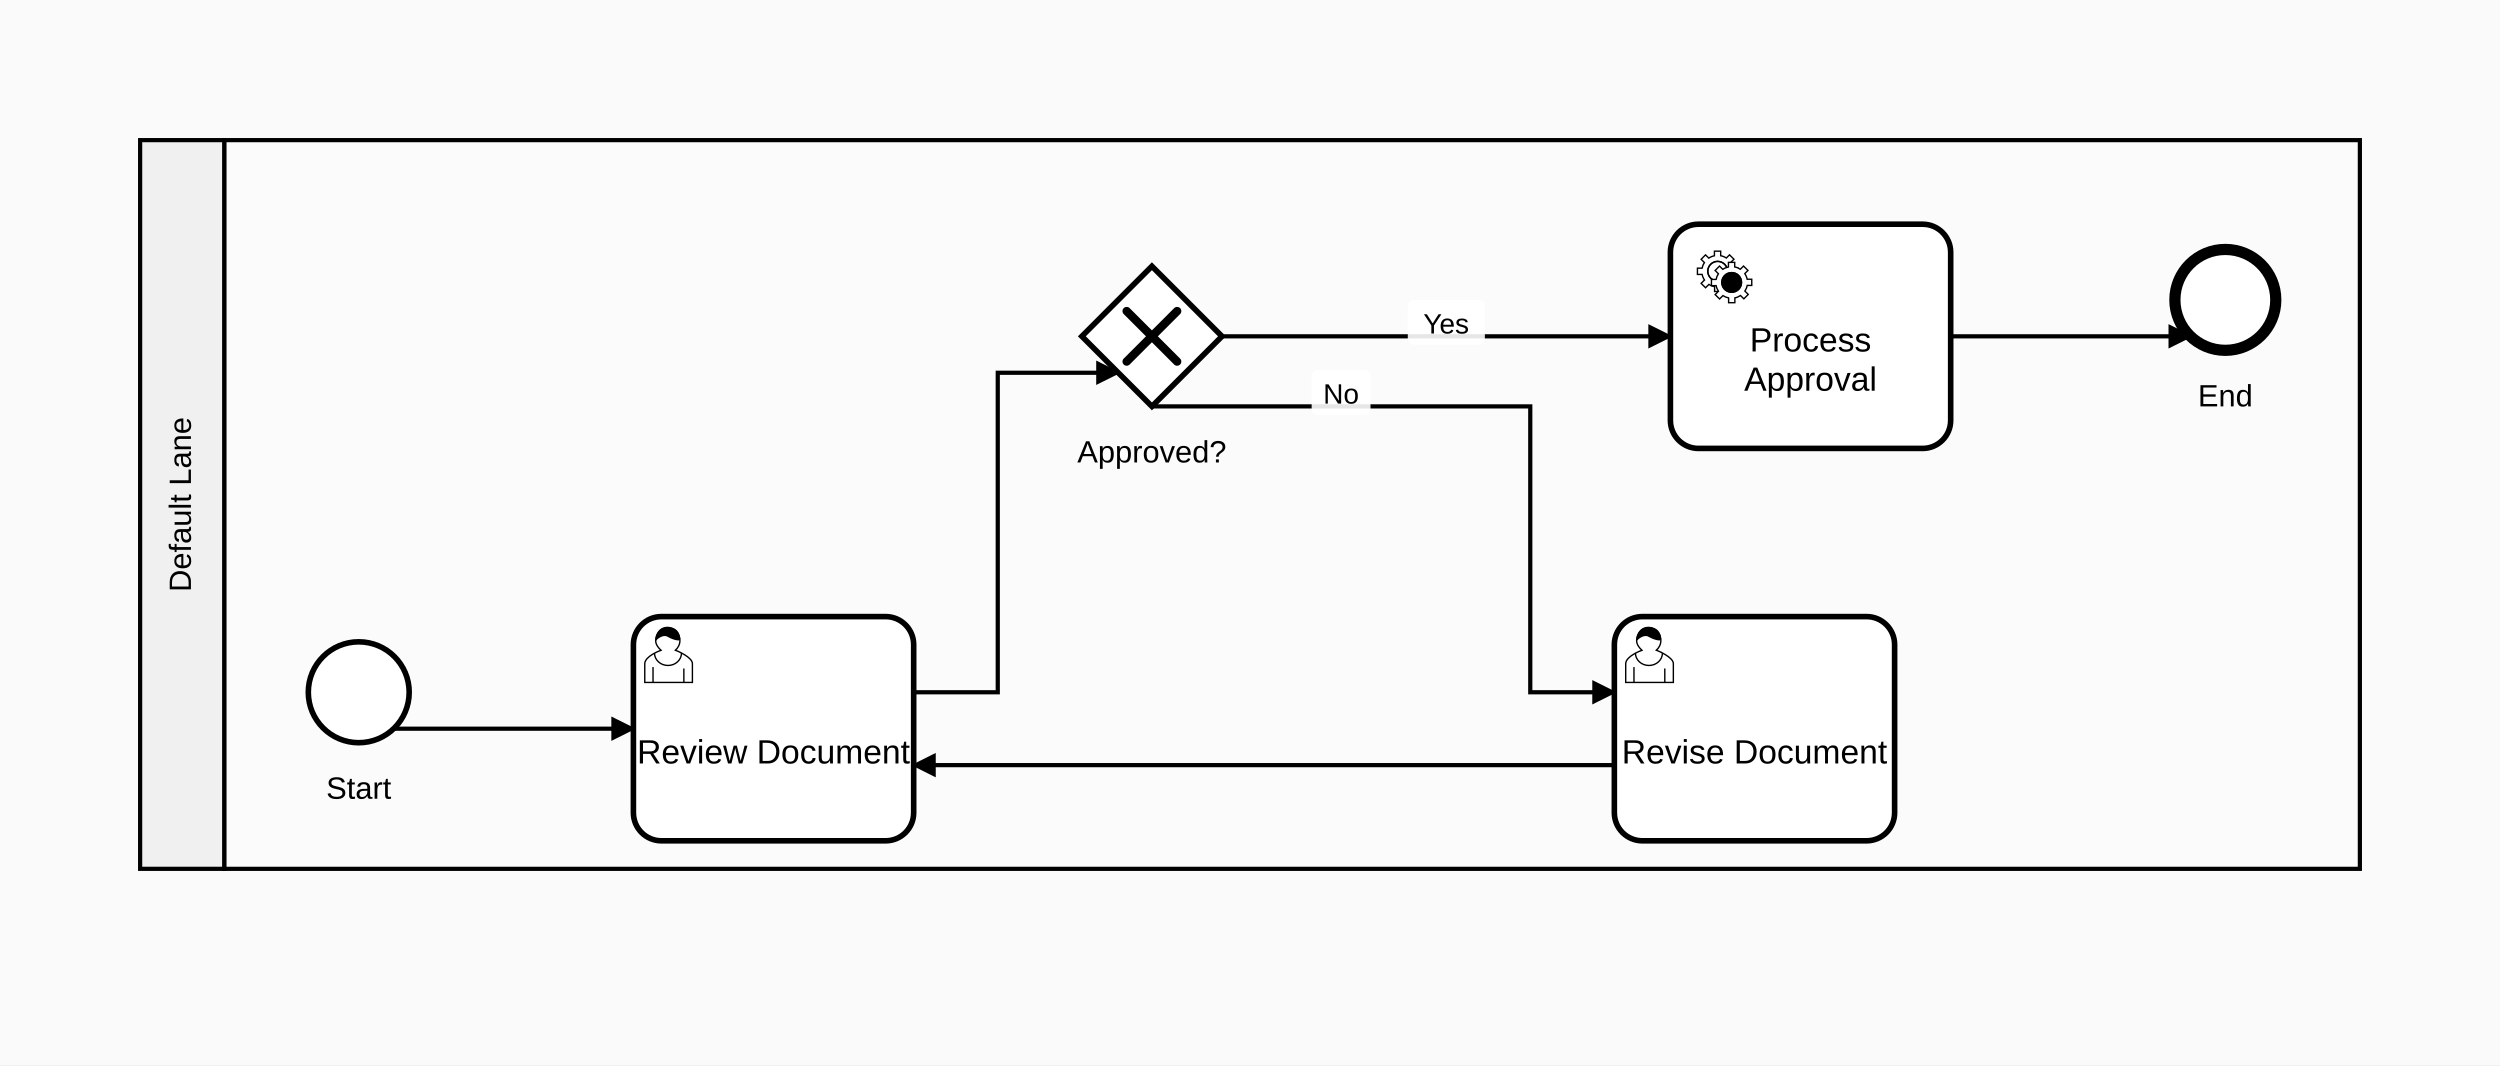
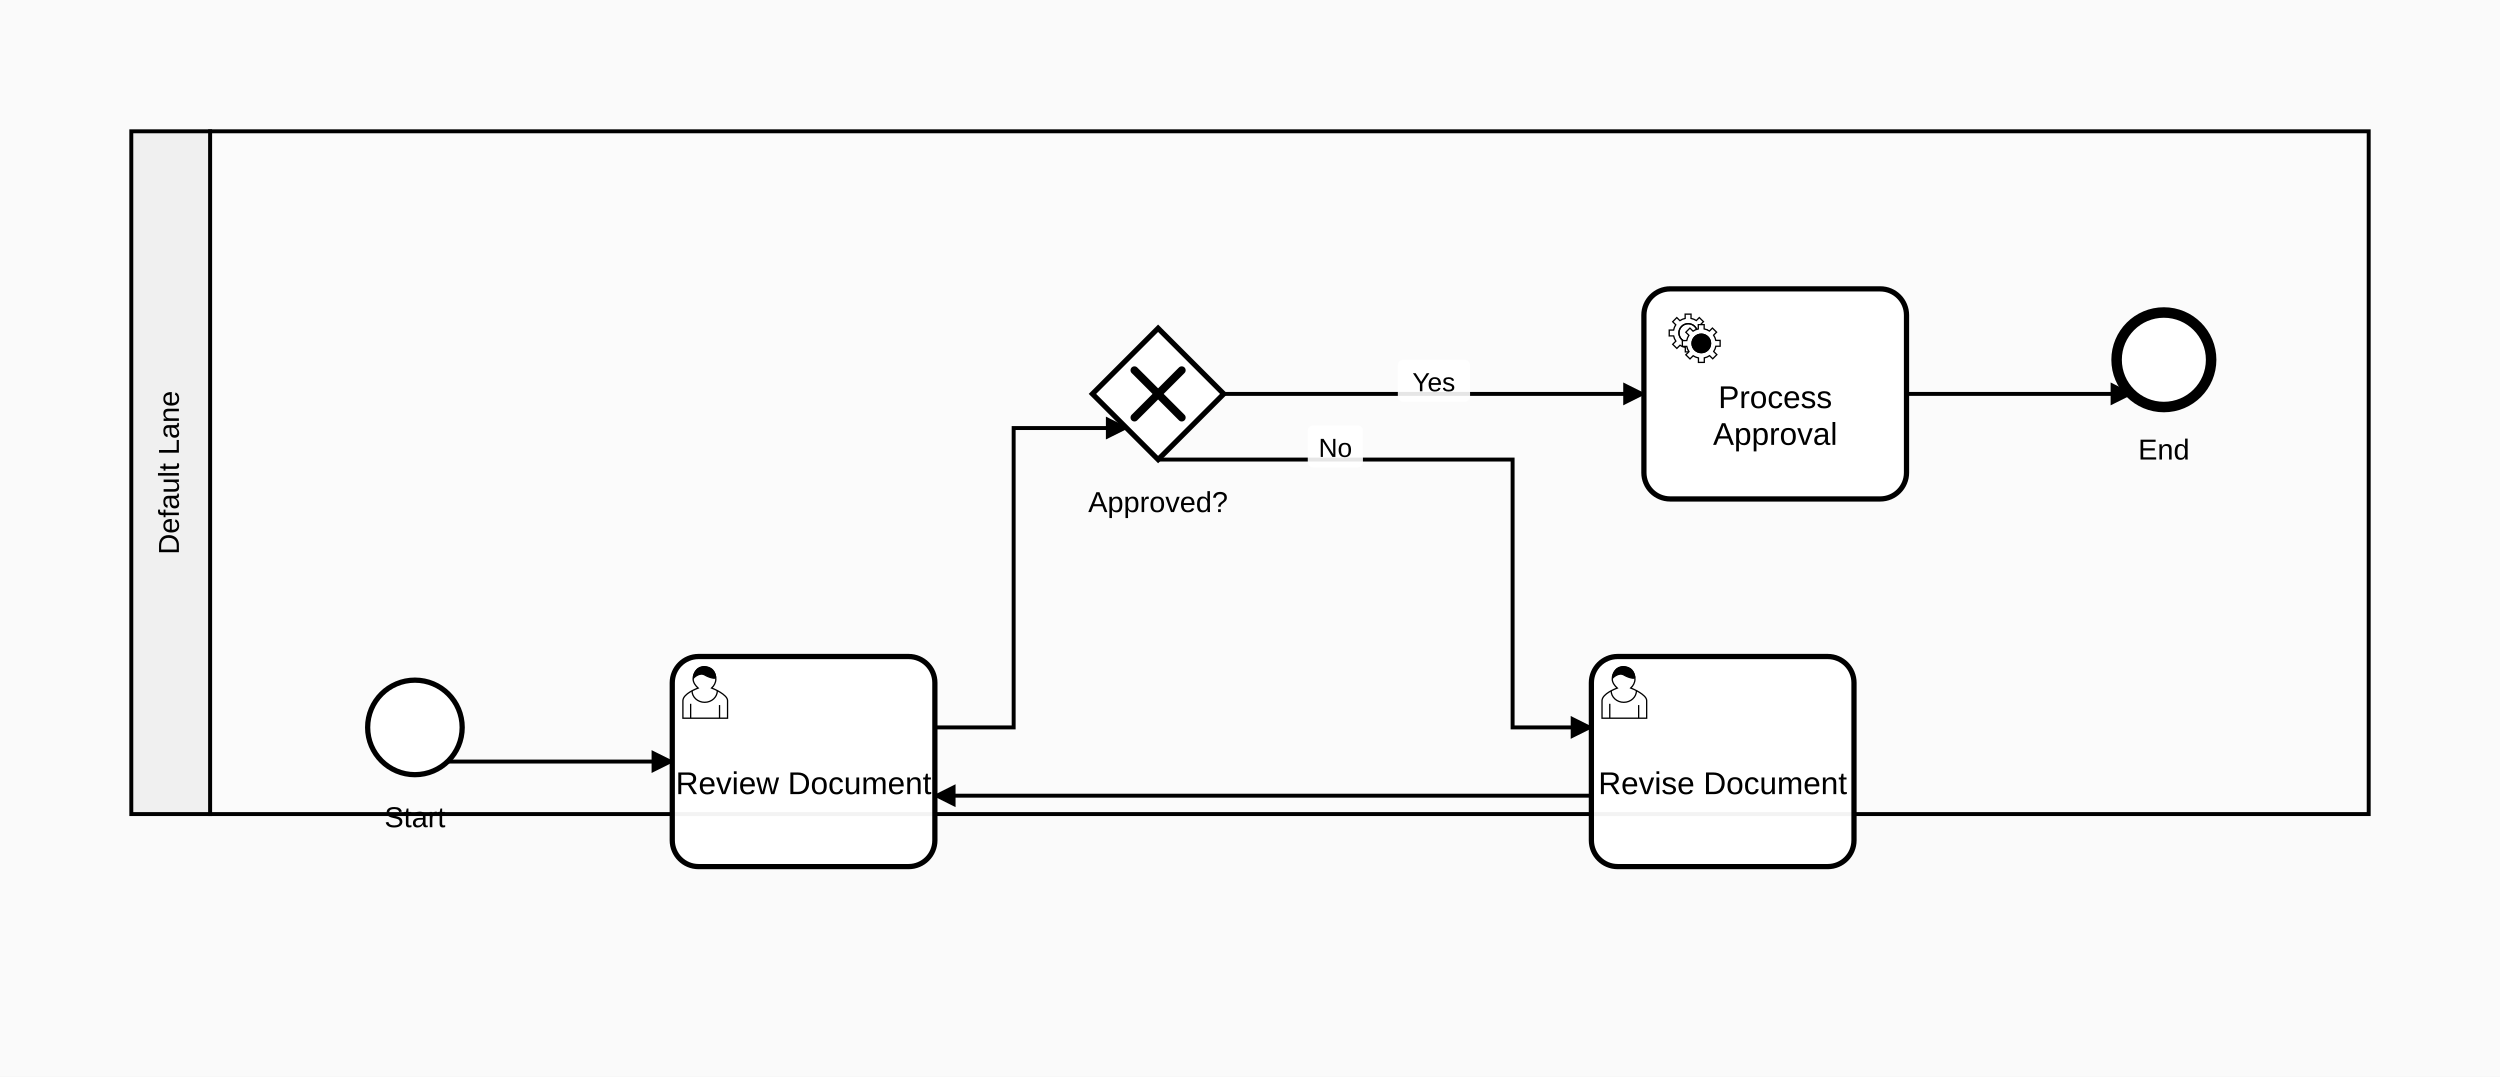
- <svg xmlns="http://www.w3.org/2000/svg" width="892" height="380" viewBox="0 0 892 380" font-family="Arial, sans-serif">
+ <svg xmlns="http://www.w3.org/2000/svg" width="952" height="410" viewBox="0 0 952 410" font-family="Arial, sans-serif">
  <defs>
    <marker id="seq-end" viewBox="0 0 20 20" refX="11" refY="10" markerWidth="10" markerHeight="10" orient="auto">
      <path d="M 1 5 L 11 10 L 1 15 Z" fill="#000000" stroke="#000000" stroke-width="1" />
    </marker>
    <marker id="seq-default-src" viewBox="0 0 20 20" refX="6" refY="10" markerWidth="10" markerHeight="10" orient="auto">
      <path d="M 6 3 L 10 17" stroke="#000000" stroke-width="1.5" />
    </marker>
    <marker id="seq-conditional-src" viewBox="0 0 20 20" refX="1" refY="10" markerWidth="12" markerHeight="12" orient="auto">
      <path d="M 1 10 L 8 6 L 15 10 L 8 14 Z" fill="#ffffff" stroke="#000000" stroke-width="1" />
    </marker>
    <marker id="msg-start" viewBox="0 0 20 20" refX="6" refY="6" markerWidth="20" markerHeight="20" orient="auto">
      <circle cx="6" cy="6" r="3.5" fill="#ffffff" stroke="#000000" stroke-width="1" />
    </marker>
    <marker id="msg-end" viewBox="0 0 20 20" refX="8.5" refY="5" markerWidth="20" markerHeight="20" orient="auto">
      <path d="m 1 5 l 0 -3 l 7 3 l -7 3 z" fill="#ffffff" stroke="#000000" stroke-width="1" stroke-linecap="butt" />
    </marker>
    <marker id="assoc-end" viewBox="0 0 20 20" refX="11" refY="10" markerWidth="10" markerHeight="10" orient="auto">
      <path d="M 1 5 L 11 10 L 1 15" fill="none" stroke="#000000" stroke-width="1.5" />
    </marker>
  </defs>
-   <rect width="892" height="380" fill="#fafafa" />
-   <rect x="80" y="50" width="762" height="260" fill="#ffffff" fill-opacity="0.25" stroke="#000000" stroke-width="1.5" />
+   <rect width="952" height="410" fill="#fafafa" />
+   <rect x="80" y="50" width="822" height="260" fill="#ffffff" fill-opacity="0.25" stroke="#000000" stroke-width="1.5" />
  <rect x="50" y="50" width="30" height="260" fill="#f0f0f0" stroke="#000000" stroke-width="1.5" />
  <text x="65" y="180" text-anchor="middle" dominant-baseline="middle" font-size="11" fill="#000000" transform="rotate(-90,65,180)">Default Lane</text>
-   <path d="M 140.4 260 L 226 260" stroke="#000000" stroke-width="1.5" fill="none" marker-end="url(#seq-end)" />
-   <path d="M 326 247 L 356 247 L 356 133 L 399 133" stroke="#000000" stroke-width="1.5" fill="none" marker-end="url(#seq-end)" />
-   <path d="M 436 120 L 596 120" stroke="#000000" stroke-width="1.5" fill="none" marker-end="url(#seq-end)" />
-   <rect x="502.3" y="107" width="27.5" height="16" rx="2" fill="white" fill-opacity="0.9" />
-   <text x="516" y="119" text-anchor="middle" font-size="10" fill="#000000">Yes</text>
-   <path d="M 411 145 L 546 145 L 546 247 L 576 247" stroke="#000000" stroke-width="1.5" fill="none" marker-end="url(#seq-end)" />
-   <rect x="468" y="132" width="21" height="16" rx="2" fill="white" fill-opacity="0.9" />
-   <text x="478.5" y="144" text-anchor="middle" font-size="10" fill="#000000">No</text>
-   <path d="M 576 273 L 326 273" stroke="#000000" stroke-width="1.5" fill="none" marker-end="url(#seq-end)" />
-   <path d="M 696 120 L 781.6 120" stroke="#000000" stroke-width="1.5" fill="none" marker-end="url(#seq-end)" />
-   <circle cx="128" cy="247" r="18" fill="#ffffff" fill-opacity="0.95" stroke="#000000" stroke-width="2" />
-   <text x="128" y="285" text-anchor="middle" font-size="11" fill="#000000">Start</text>
-   <rect x="226" y="220" width="100" height="80" rx="10" ry="10" fill="#ffffff" fill-opacity="0.95" stroke="#000000" stroke-width="2" />
+   <path d="M 170.4 290 L 256 290" stroke="#000000" stroke-width="1.5" fill="none" marker-end="url(#seq-end)" />
+   <path d="M 356 277 L 386 277 L 386 163 L 429 163" stroke="#000000" stroke-width="1.5" fill="none" marker-end="url(#seq-end)" />
+   <path d="M 466 150 L 626 150" stroke="#000000" stroke-width="1.5" fill="none" marker-end="url(#seq-end)" />
+   <rect x="532.3" y="137" width="27.5" height="16" rx="2" fill="white" fill-opacity="0.9" />
+   <text x="546" y="149" text-anchor="middle" font-size="10" fill="#000000">Yes</text>
+   <path d="M 441 175 L 576 175 L 576 277 L 606 277" stroke="#000000" stroke-width="1.5" fill="none" marker-end="url(#seq-end)" />
+   <rect x="498" y="162" width="21" height="16" rx="2" fill="white" fill-opacity="0.9" />
+   <text x="508.5" y="174" text-anchor="middle" font-size="10" fill="#000000">No</text>
+   <path d="M 606 303 L 356 303" stroke="#000000" stroke-width="1.5" fill="none" marker-end="url(#seq-end)" />
+   <path d="M 726 150 L 811.6 150" stroke="#000000" stroke-width="1.5" fill="none" marker-end="url(#seq-end)" />
+   <circle cx="158" cy="277" r="18" fill="#ffffff" fill-opacity="0.95" stroke="#000000" stroke-width="2" />
+   <text x="158" y="315" text-anchor="middle" font-size="11" fill="#000000">Start</text>
+   <rect x="256" y="250" width="100" height="80" rx="10" ry="10" fill="#ffffff" fill-opacity="0.95" stroke="#000000" stroke-width="2" />
  <g>
-     <path d="m 241,232 c 0.909,-0.845 1.594,-2.049 1.594,-3.385 0,-2.554 -1.805,-4.622 -4.357,-4.622 -2.552,0 -4.288,2.068 -4.288,4.622 0,1.348 0.974,2.562 1.896,3.405 -0.529,0.187 -5.669,2.097 -5.794,4.756 v 6.718 h 17 v -6.718 c 0,-2.298 -5.528,-4.595 -6.051,-4.776 z m -8,6 l 0,5.5 m 11,0 l 0,-5" fill="#ffffff" stroke="#000000" stroke-width="0.5" />
-     <path d="m 243.162,233.009 c 0,2.447 -2.158,4.431 -4.821,4.431 -2.665,0 -4.822,-1.981 -4.822,-4.431" fill="none" stroke="#000000" stroke-width="0.5" />
-     <path d="m 234.1,228.2 c 0,0 2.251,-2.358 4.274,-1.177 2.024,1.181 4.221,1.537 4.124,0.965 -0.098,-0.57 -0.117,-3.791 -4.191,-4.136 -3.575,0.001 -4.208,3.367 -4.207,4.348 z" fill="#000000" stroke="#000000" stroke-width="0.5" />
+     <path d="m 271,262 c 0.909,-0.845 1.594,-2.049 1.594,-3.385 0,-2.554 -1.805,-4.622 -4.357,-4.622 -2.552,0 -4.288,2.068 -4.288,4.622 0,1.348 0.974,2.562 1.896,3.405 -0.529,0.187 -5.669,2.097 -5.794,4.756 v 6.718 h 17 v -6.718 c 0,-2.298 -5.528,-4.595 -6.051,-4.776 z m -8,6 l 0,5.5 m 11,0 l 0,-5" fill="#ffffff" stroke="#000000" stroke-width="0.5" />
+     <path d="m 273.162,263.009 c 0,2.447 -2.158,4.431 -4.821,4.431 -2.665,0 -4.822,-1.981 -4.822,-4.431" fill="none" stroke="#000000" stroke-width="0.5" />
+     <path d="m 264.1,258.2 c 0,0 2.251,-2.358 4.274,-1.177 2.024,1.181 4.221,1.537 4.124,0.965 -0.098,-0.57 -0.117,-3.791 -4.191,-4.136 -3.575,0.001 -4.208,3.367 -4.207,4.348 z" fill="#000000" stroke="#000000" stroke-width="0.5" />
  </g>
-   <text x="276" y="269" text-anchor="middle" dominant-baseline="middle" font-size="12" fill="#000000">Review Document</text>
-   <polygon points="411,95 436,120 411,145 386,120" fill="#ffffff" fill-opacity="0.95" stroke="#000000" stroke-width="2" />
-   <line x1="402" y1="111" x2="420" y2="129" stroke="#000000" stroke-width="3" stroke-linecap="round" />
-   <line x1="420" y1="111" x2="402" y2="129" stroke="#000000" stroke-width="3" stroke-linecap="round" />
-   <text x="411" y="165" text-anchor="middle" font-size="11" fill="#000000">Approved?</text>
-   <rect x="596" y="80" width="100" height="80" rx="10" ry="10" fill="#ffffff" fill-opacity="0.95" stroke="#000000" stroke-width="2" />
+   <text x="306" y="299" text-anchor="middle" dominant-baseline="middle" font-size="12" fill="#000000">Review Document</text>
+   <polygon points="441,125 466,150 441,175 416,150" fill="#ffffff" fill-opacity="0.95" stroke="#000000" stroke-width="2" />
+   <line x1="432" y1="141" x2="450" y2="159" stroke="#000000" stroke-width="3" stroke-linecap="round" />
+   <line x1="450" y1="141" x2="432" y2="159" stroke="#000000" stroke-width="3" stroke-linecap="round" />
+   <text x="441" y="195" text-anchor="middle" font-size="11" fill="#000000">Approved?</text>
+   <rect x="626" y="110" width="100" height="80" rx="10" ry="10" fill="#ffffff" fill-opacity="0.95" stroke="#000000" stroke-width="2" />
  <g>
-     <path d="m 614,104 v -1.713 c 0.352,-0.071 0.704,-0.178 1.048,-0.321 0.344,-0.145 0.666,-0.321 0.966,-0.521 l 1.194,1.18 1.567,-1.577 -1.195,-1.18 c 0.403,-0.614 0.683,-1.299 0.825,-2.018 l 1.622,-0.01 v -2.22 l -1.637,0.01 c -0.073,-0.352 -0.178,-0.7 -0.324,-1.044 -0.145,-0.344 -0.321,-0.664 -0.523,-0.962 l 1.131,-1.136 -1.583,-1.563 -1.13,1.136 c -0.614,-0.401 -1.303,-0.681 -2.023,-0.822 l 0.009,-1.619 h -2.241 l 0.004,1.631 c -0.354,0.074 -0.705,0.18 -1.05,0.324 -0.344,0.144 -0.665,0.321 -0.964,0.52 l -1.17,-1.158 -1.567,1.579 1.168,1.157 c -0.403,0.613 -0.683,1.298 -0.825,2.017 l -1.659,0.003 v 2.222 l 1.672,-0.006 c 0.073,0.351 0.18,0.702 0.324,1.045 0.145,0.344 0.321,0.664 0.523,0.961 l -1.199,1.197 1.584,1.56 1.196,-1.193 c 0.614,0.403 1.303,0.682 2.023,0.823 l 0.001,1.699 h 2.227 z m 0.221,-3.996 c -1.789,0.75 -3.858,-0.093 -4.61,-1.874 -0.752,-1.783 0.091,-3.846 1.88,-4.596 1.788,-0.749 3.857,0.093 4.609,1.874 0.752,1.782 -0.091,3.846 -1.879,4.596 z" fill="#ffffff" stroke="#000000" stroke-width="0.5" />
-     <path d="m 614.221,100.004 c -1.789,0.75 -3.858,-0.093 -4.61,-1.874 -0.752,-1.783 0.091,-3.846 1.88,-4.596 1.788,-0.749 3.857,0.093 4.609,1.874 0.752,1.782 -0.091,3.846 -1.879,4.596 z" fill="none" stroke="#000000" stroke-width="0.5" />
-     <path d="m 619,108 v -1.713 c 0.352,-0.071 0.704,-0.178 1.048,-0.321 0.344,-0.145 0.666,-0.321 0.966,-0.521 l 1.194,1.18 1.567,-1.577 -1.195,-1.18 c 0.403,-0.614 0.683,-1.299 0.825,-2.018 l 1.622,-0.01 v -2.22 l -1.637,0.01 c -0.073,-0.352 -0.178,-0.7 -0.324,-1.044 -0.145,-0.344 -0.321,-0.664 -0.523,-0.962 l 1.131,-1.136 -1.583,-1.563 -1.13,1.136 c -0.614,-0.401 -1.303,-0.681 -2.023,-0.822 l 0.009,-1.619 h -2.241 l 0.004,1.631 c -0.354,0.074 -0.705,0.18 -1.05,0.324 -0.344,0.144 -0.665,0.321 -0.964,0.52 l -1.17,-1.158 -1.567,1.579 1.168,1.157 c -0.403,0.613 -0.683,1.298 -0.825,2.017 l -1.659,0.003 v 2.222 l 1.672,-0.006 c 0.073,0.351 0.18,0.702 0.324,1.045 0.145,0.344 0.321,0.664 0.523,0.961 l -1.199,1.197 1.584,1.56 1.196,-1.193 c 0.614,0.403 1.303,0.682 2.023,0.823 l 0.001,1.699 h 2.227 z m 0.221,-3.996 c -1.789,0.75 -3.858,-0.093 -4.61,-1.874 -0.752,-1.783 0.091,-3.846 1.88,-4.596 1.788,-0.749 3.857,0.093 4.609,1.874 0.752,1.782 -0.091,3.846 -1.879,4.596 z" fill="#ffffff" stroke="#000000" stroke-width="0.5" />
-     <path d="m 619.221,104.004 c -1.789,0.75 -3.858,-0.093 -4.61,-1.874 -0.752,-1.783 0.091,-3.846 1.88,-4.596 1.788,-0.749 3.857,0.093 4.609,1.874 0.752,1.782 -0.091,3.846 -1.879,4.596 z" fill="#000000" stroke="#000000" stroke-width="0.5" />
+     <path d="m 644,134 v -1.713 c 0.352,-0.071 0.704,-0.178 1.048,-0.321 0.344,-0.145 0.666,-0.321 0.966,-0.521 l 1.194,1.18 1.567,-1.577 -1.195,-1.18 c 0.403,-0.614 0.683,-1.299 0.825,-2.018 l 1.622,-0.01 v -2.22 l -1.637,0.01 c -0.073,-0.352 -0.178,-0.7 -0.324,-1.044 -0.145,-0.344 -0.321,-0.664 -0.523,-0.962 l 1.131,-1.136 -1.583,-1.563 -1.13,1.136 c -0.614,-0.401 -1.303,-0.681 -2.023,-0.822 l 0.009,-1.619 h -2.241 l 0.004,1.631 c -0.354,0.074 -0.705,0.18 -1.05,0.324 -0.344,0.144 -0.665,0.321 -0.964,0.52 l -1.17,-1.158 -1.567,1.579 1.168,1.157 c -0.403,0.613 -0.683,1.298 -0.825,2.017 l -1.659,0.003 v 2.222 l 1.672,-0.006 c 0.073,0.351 0.18,0.702 0.324,1.045 0.145,0.344 0.321,0.664 0.523,0.961 l -1.199,1.197 1.584,1.56 1.196,-1.193 c 0.614,0.403 1.303,0.682 2.023,0.823 l 0.001,1.699 h 2.227 z m 0.221,-3.996 c -1.789,0.75 -3.858,-0.093 -4.61,-1.874 -0.752,-1.783 0.091,-3.846 1.88,-4.596 1.788,-0.749 3.857,0.093 4.609,1.874 0.752,1.782 -0.091,3.846 -1.879,4.596 z" fill="#ffffff" stroke="#000000" stroke-width="0.5" />
+     <path d="m 644.221,130.004 c -1.789,0.75 -3.858,-0.093 -4.61,-1.874 -0.752,-1.783 0.091,-3.846 1.88,-4.596 1.788,-0.749 3.857,0.093 4.609,1.874 0.752,1.782 -0.091,3.846 -1.879,4.596 z" fill="none" stroke="#000000" stroke-width="0.5" />
+     <path d="m 649,138 v -1.713 c 0.352,-0.071 0.704,-0.178 1.048,-0.321 0.344,-0.145 0.666,-0.321 0.966,-0.521 l 1.194,1.18 1.567,-1.577 -1.195,-1.18 c 0.403,-0.614 0.683,-1.299 0.825,-2.018 l 1.622,-0.01 v -2.22 l -1.637,0.01 c -0.073,-0.352 -0.178,-0.7 -0.324,-1.044 -0.145,-0.344 -0.321,-0.664 -0.523,-0.962 l 1.131,-1.136 -1.583,-1.563 -1.13,1.136 c -0.614,-0.401 -1.303,-0.681 -2.023,-0.822 l 0.009,-1.619 h -2.241 l 0.004,1.631 c -0.354,0.074 -0.705,0.18 -1.05,0.324 -0.344,0.144 -0.665,0.321 -0.964,0.52 l -1.17,-1.158 -1.567,1.579 1.168,1.157 c -0.403,0.613 -0.683,1.298 -0.825,2.017 l -1.659,0.003 v 2.222 l 1.672,-0.006 c 0.073,0.351 0.18,0.702 0.324,1.045 0.145,0.344 0.321,0.664 0.523,0.961 l -1.199,1.197 1.584,1.56 1.196,-1.193 c 0.614,0.403 1.303,0.682 2.023,0.823 l 0.001,1.699 h 2.227 z m 0.221,-3.996 c -1.789,0.75 -3.858,-0.093 -4.61,-1.874 -0.752,-1.783 0.091,-3.846 1.88,-4.596 1.788,-0.749 3.857,0.093 4.609,1.874 0.752,1.782 -0.091,3.846 -1.879,4.596 z" fill="#ffffff" stroke="#000000" stroke-width="0.5" />
+     <path d="m 649.221,134.004 c -1.789,0.75 -3.858,-0.093 -4.61,-1.874 -0.752,-1.783 0.091,-3.846 1.88,-4.596 1.788,-0.749 3.857,0.093 4.609,1.874 0.752,1.782 -0.091,3.846 -1.879,4.596 z" fill="#000000" stroke="#000000" stroke-width="0.5" />
  </g>
-   <text x="646" y="122" text-anchor="middle" dominant-baseline="middle" font-size="12" fill="#000000">Process</text>
-   <text x="646" y="136" text-anchor="middle" dominant-baseline="middle" font-size="12" fill="#000000">Approval</text>
-   <rect x="576" y="220" width="100" height="80" rx="10" ry="10" fill="#ffffff" fill-opacity="0.95" stroke="#000000" stroke-width="2" />
+   <text x="676" y="152" text-anchor="middle" dominant-baseline="middle" font-size="12" fill="#000000">Process</text>
+   <text x="676" y="166" text-anchor="middle" dominant-baseline="middle" font-size="12" fill="#000000">Approval</text>
+   <rect x="606" y="250" width="100" height="80" rx="10" ry="10" fill="#ffffff" fill-opacity="0.95" stroke="#000000" stroke-width="2" />
  <g>
-     <path d="m 591,232 c 0.909,-0.845 1.594,-2.049 1.594,-3.385 0,-2.554 -1.805,-4.622 -4.357,-4.622 -2.552,0 -4.288,2.068 -4.288,4.622 0,1.348 0.974,2.562 1.896,3.405 -0.529,0.187 -5.669,2.097 -5.794,4.756 v 6.718 h 17 v -6.718 c 0,-2.298 -5.528,-4.595 -6.051,-4.776 z m -8,6 l 0,5.5 m 11,0 l 0,-5" fill="#ffffff" stroke="#000000" stroke-width="0.5" />
-     <path d="m 593.162,233.009 c 0,2.447 -2.158,4.431 -4.821,4.431 -2.665,0 -4.822,-1.981 -4.822,-4.431" fill="none" stroke="#000000" stroke-width="0.5" />
-     <path d="m 584.1,228.2 c 0,0 2.251,-2.358 4.274,-1.177 2.024,1.181 4.221,1.537 4.124,0.965 -0.098,-0.57 -0.117,-3.791 -4.191,-4.136 -3.575,0.001 -4.208,3.367 -4.207,4.348 z" fill="#000000" stroke="#000000" stroke-width="0.5" />
+     <path d="m 621,262 c 0.909,-0.845 1.594,-2.049 1.594,-3.385 0,-2.554 -1.805,-4.622 -4.357,-4.622 -2.552,0 -4.288,2.068 -4.288,4.622 0,1.348 0.974,2.562 1.896,3.405 -0.529,0.187 -5.669,2.097 -5.794,4.756 v 6.718 h 17 v -6.718 c 0,-2.298 -5.528,-4.595 -6.051,-4.776 z m -8,6 l 0,5.5 m 11,0 l 0,-5" fill="#ffffff" stroke="#000000" stroke-width="0.5" />
+     <path d="m 623.162,263.009 c 0,2.447 -2.158,4.431 -4.821,4.431 -2.665,0 -4.822,-1.981 -4.822,-4.431" fill="none" stroke="#000000" stroke-width="0.5" />
+     <path d="m 614.1,258.2 c 0,0 2.251,-2.358 4.274,-1.177 2.024,1.181 4.221,1.537 4.124,0.965 -0.098,-0.57 -0.117,-3.791 -4.191,-4.136 -3.575,0.001 -4.208,3.367 -4.207,4.348 z" fill="#000000" stroke="#000000" stroke-width="0.5" />
  </g>
-   <text x="626" y="269" text-anchor="middle" dominant-baseline="middle" font-size="12" fill="#000000">Revise Document</text>
-   <circle cx="794" cy="107" r="18" fill="#ffffff" fill-opacity="0.95" stroke="#000000" stroke-width="4" />
-   <text x="794" y="145" text-anchor="middle" font-size="11" fill="#000000">End</text>
+   <text x="656" y="299" text-anchor="middle" dominant-baseline="middle" font-size="12" fill="#000000">Revise Document</text>
+   <circle cx="824" cy="137" r="18" fill="#ffffff" fill-opacity="0.95" stroke="#000000" stroke-width="4" />
+   <text x="824" y="175" text-anchor="middle" font-size="11" fill="#000000">End</text>
</svg>
